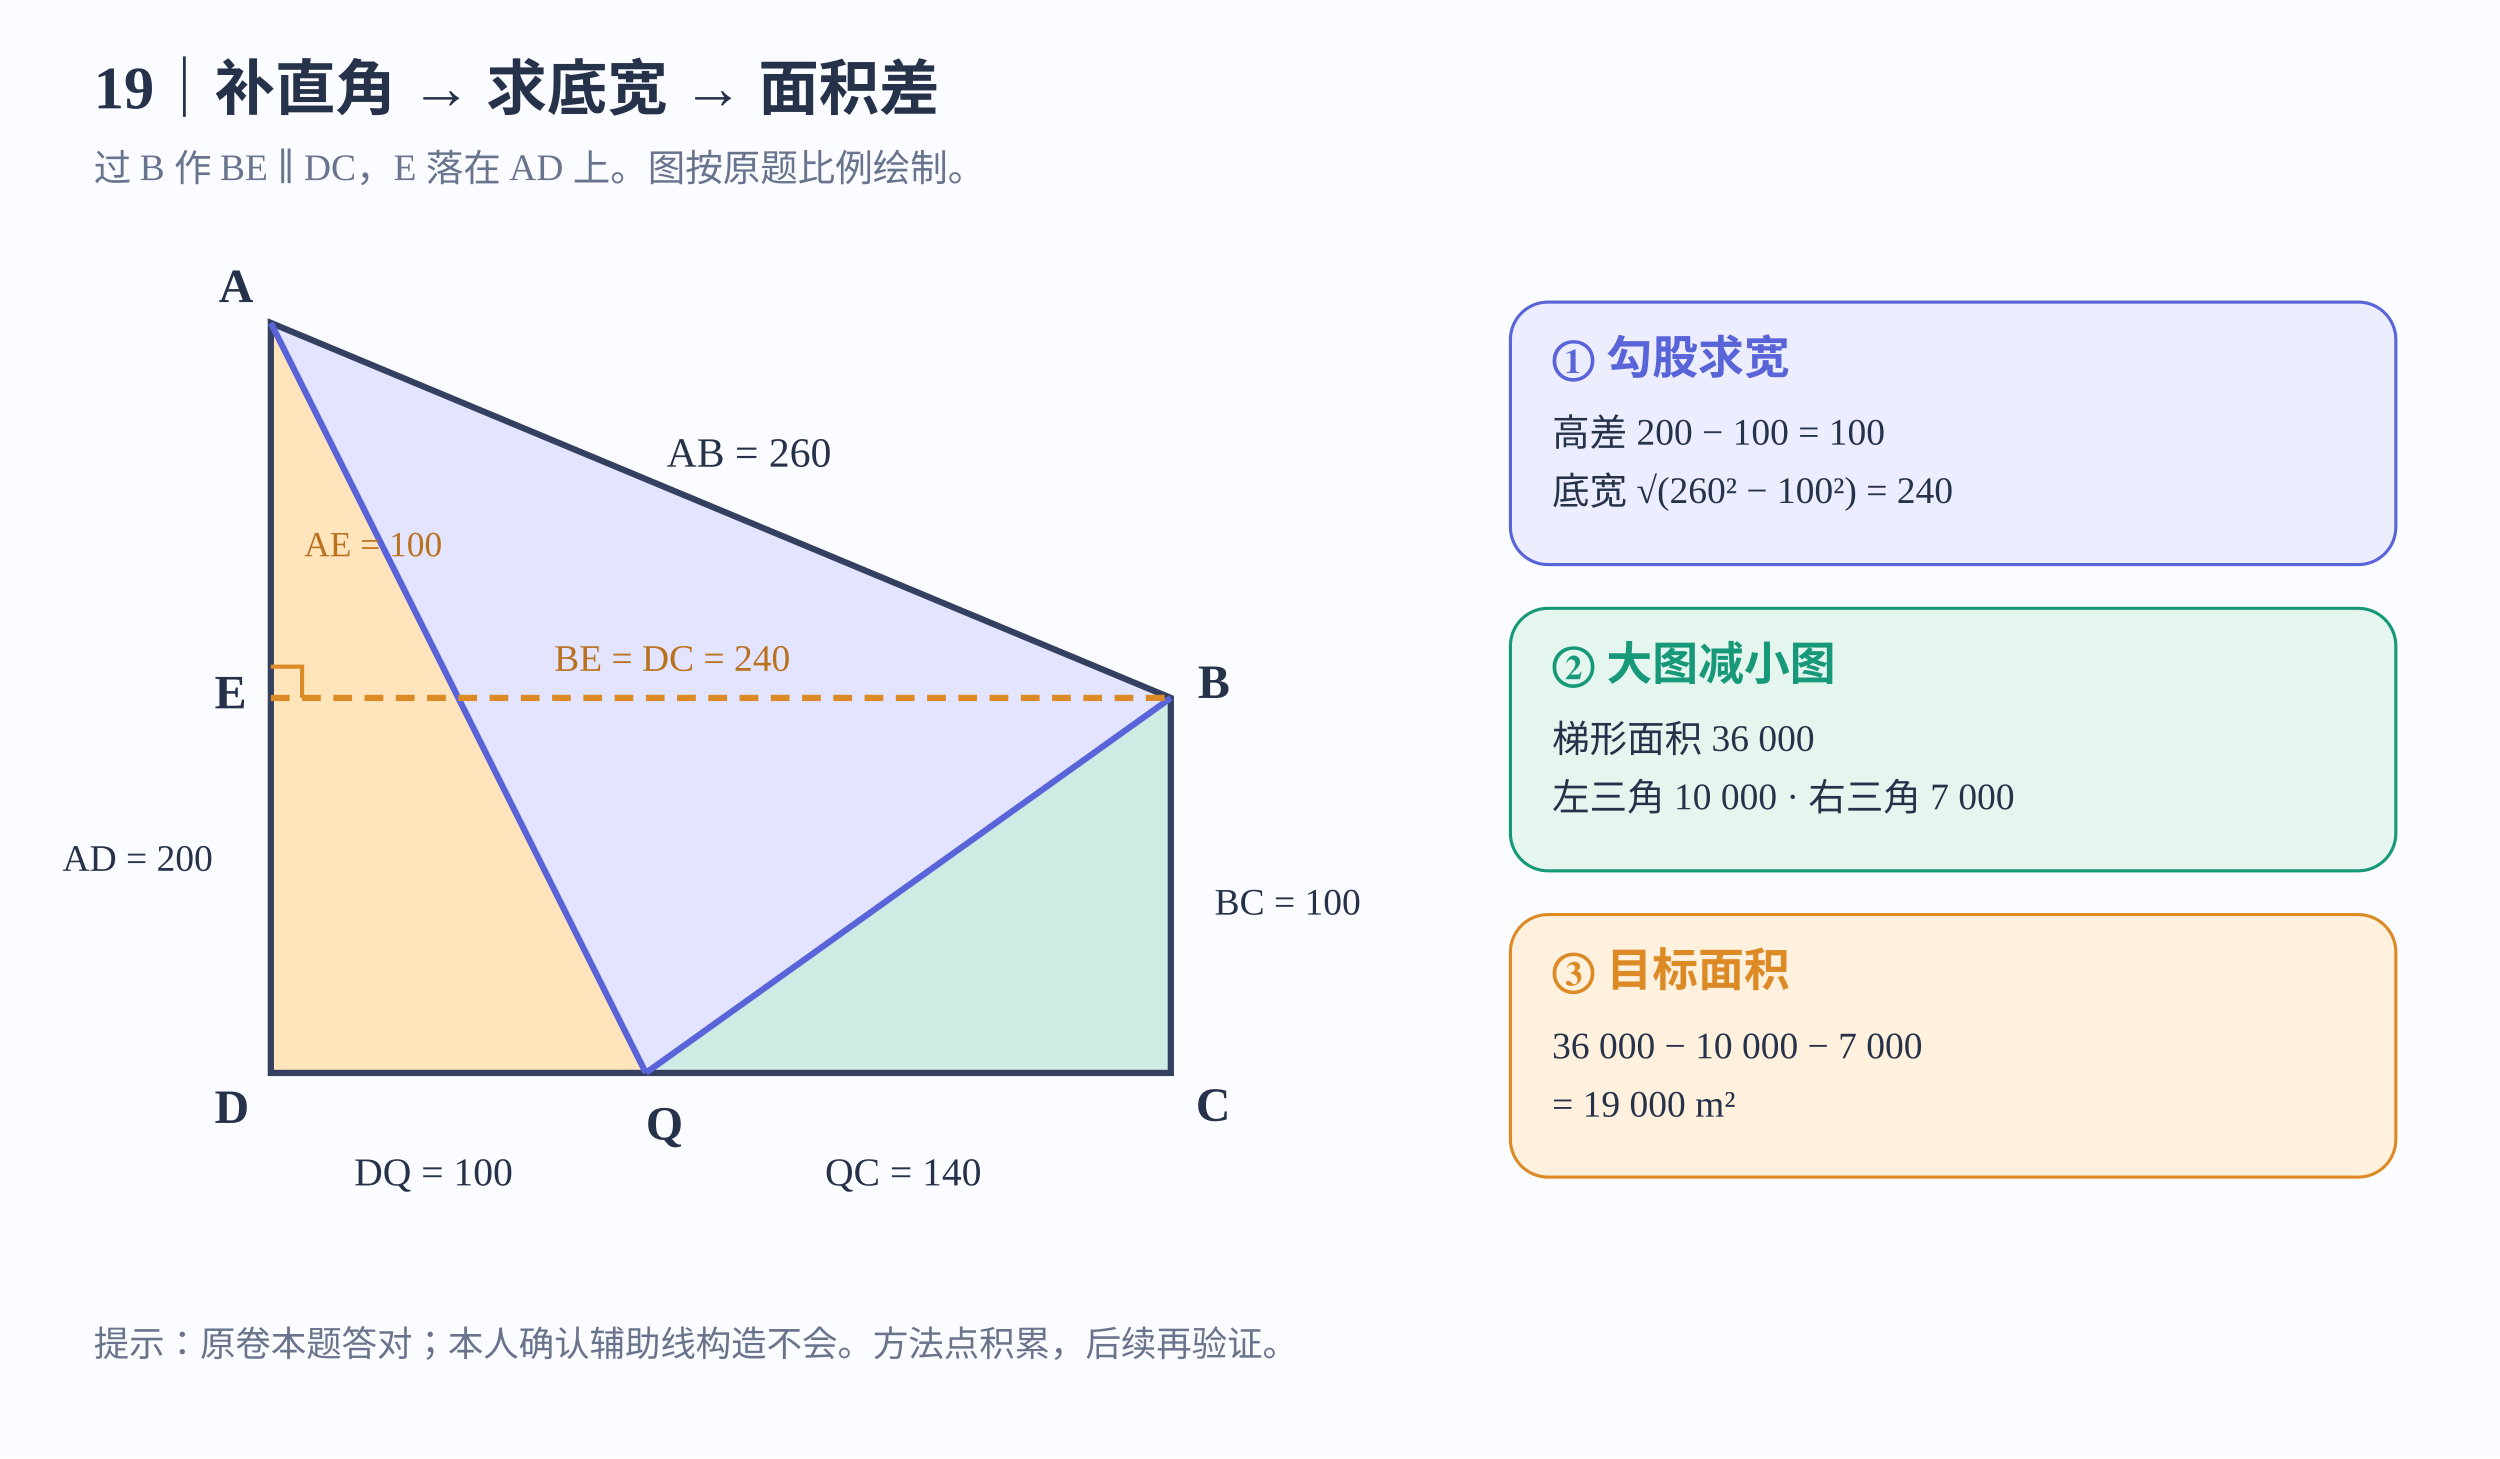
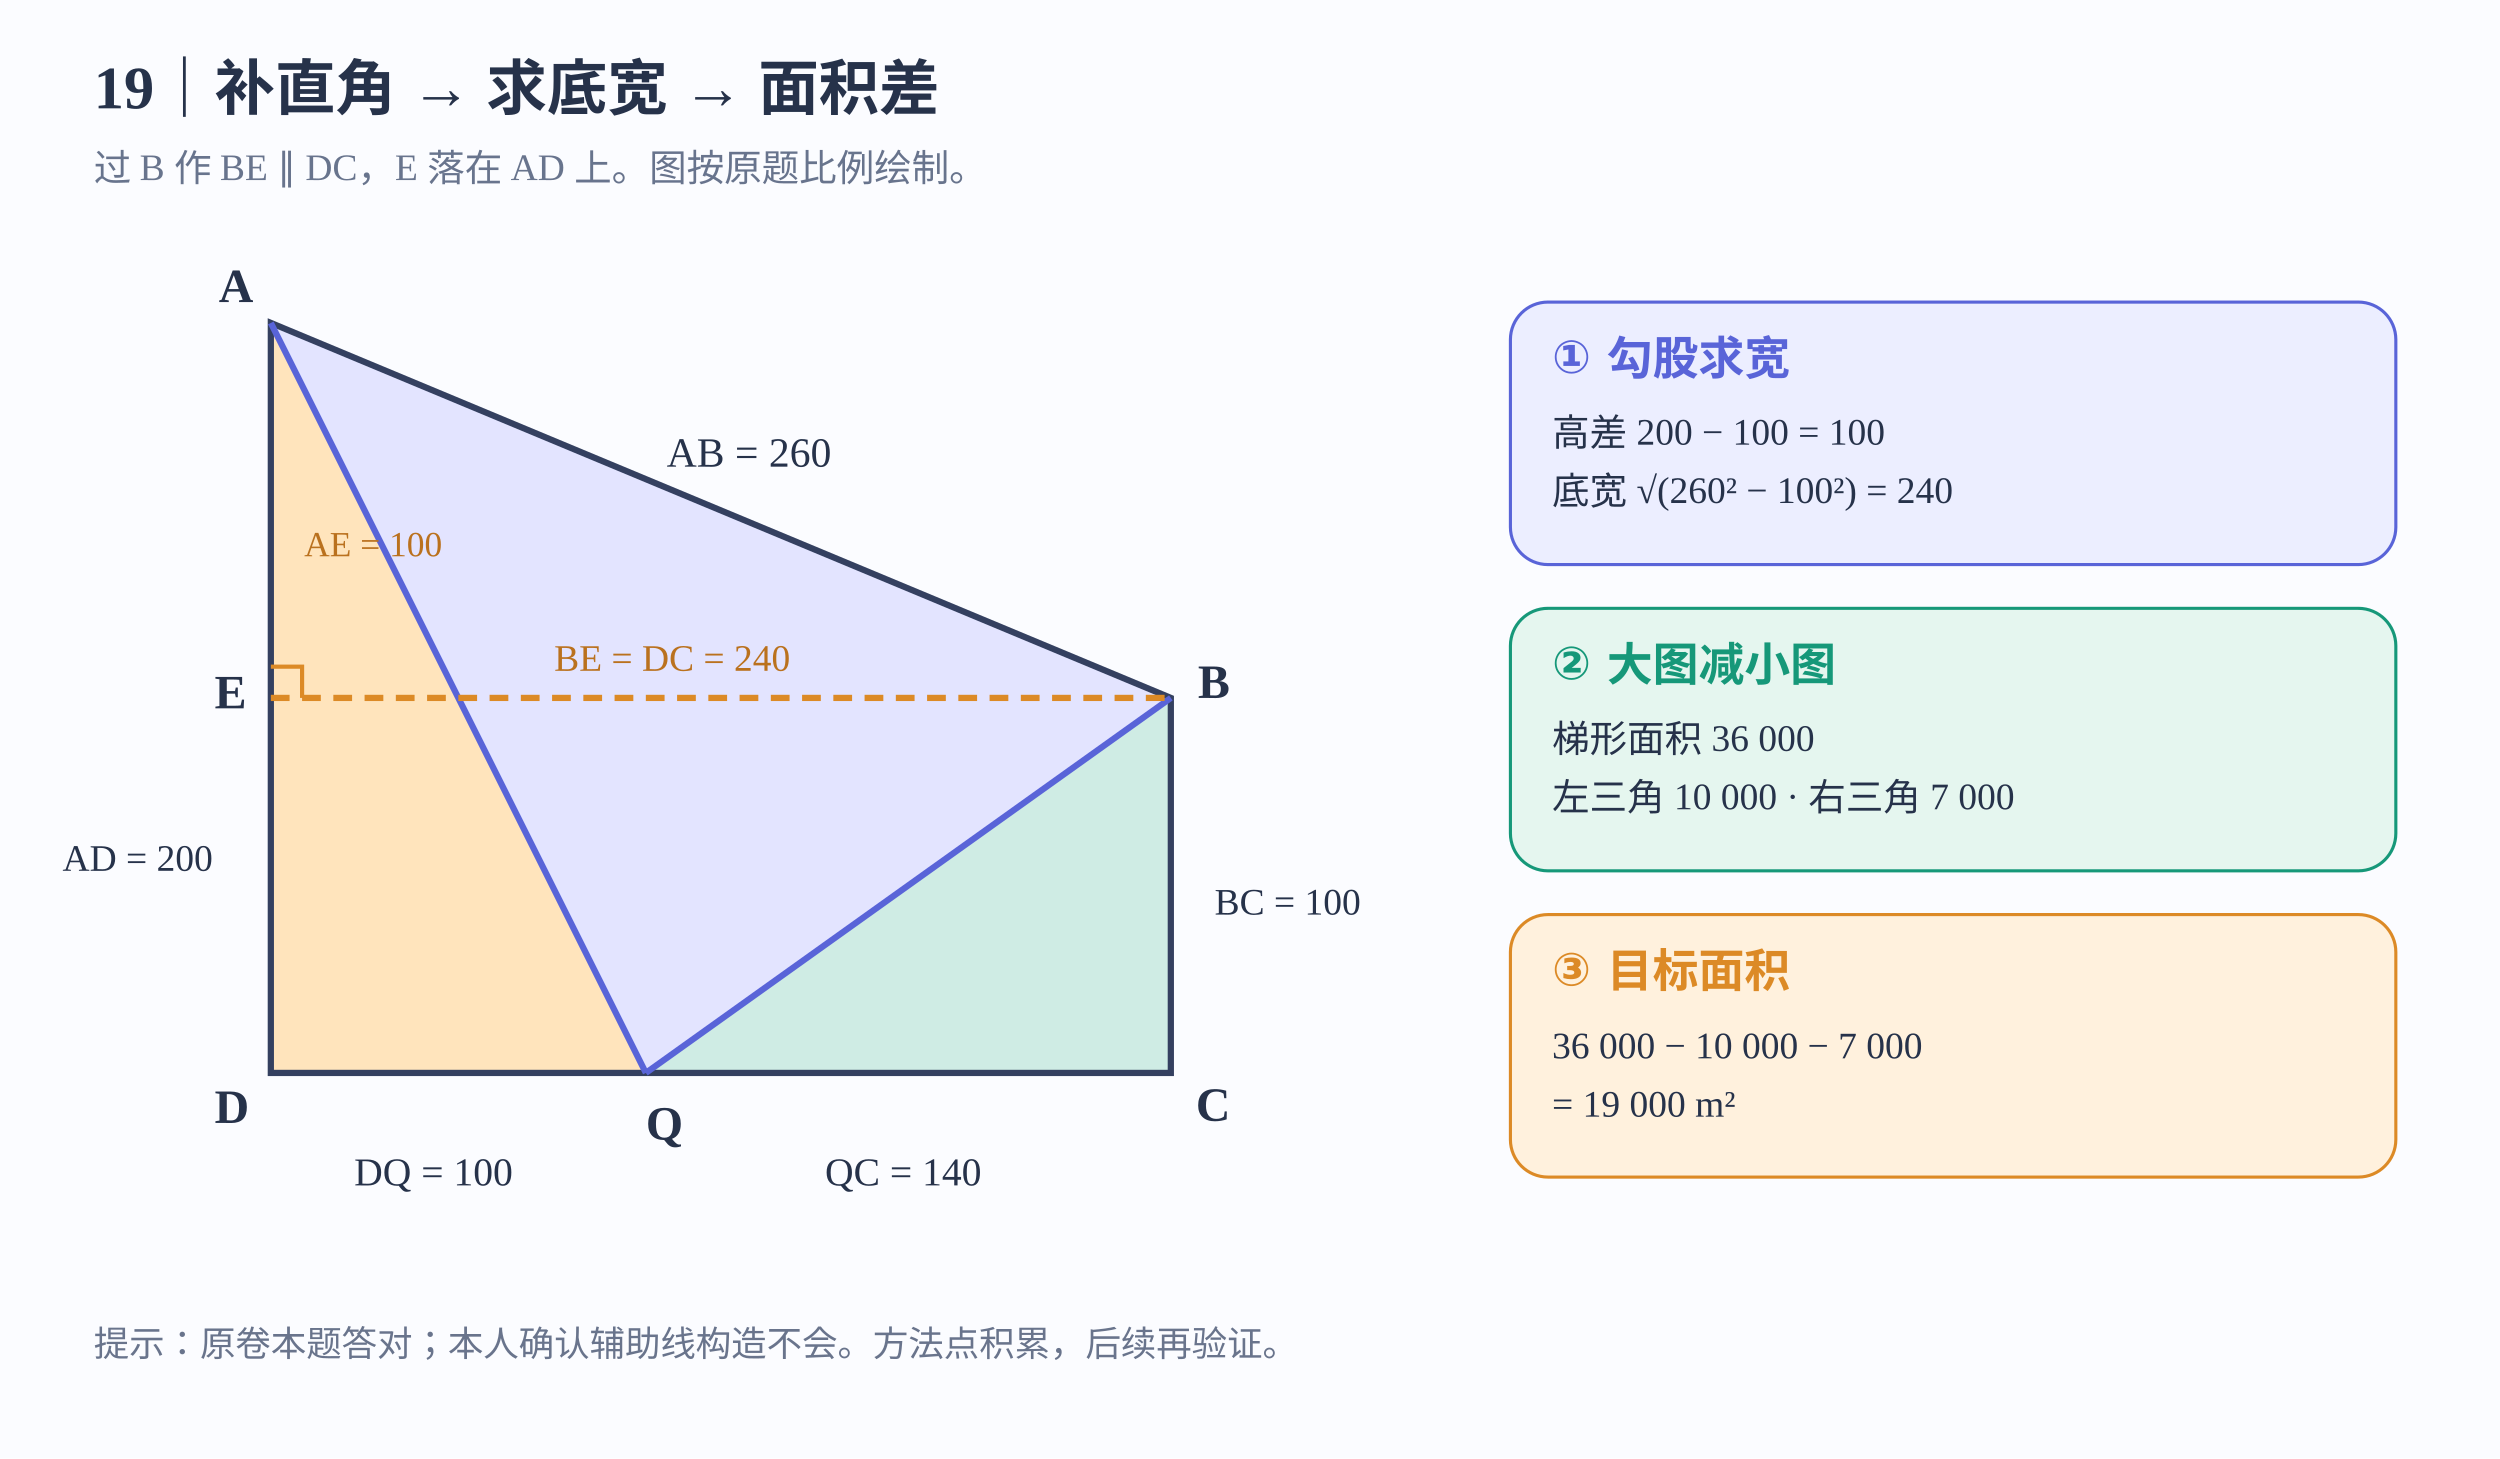
<svg xmlns="http://www.w3.org/2000/svg" width="1200" height="700" viewBox="0 0 1200 700" role="img">
  <defs>
    <marker id="arrow" markerWidth="8" markerHeight="8" refX="7" refY="4" orient="auto">
      <path d="M0 0 L8 4 L0 8 Z" fill="#8990B5" />
    </marker>
  </defs>
  <rect width="100%" height="100%" fill="#FBFCFF" />
-   <text x="45" y="52" font-family="'Times New Roman', 'KaiTi', '楷体', 'STKaiti', 'Kaiti SC', serif" font-size="29" font-weight="600" fill="#26324A">
+   <text x="45" y="52" font-family="'Times New Roman', 'Microsoft YaHei', '微软雅黑', 'PingFang SC', 'Hiragino Sans GB', sans-serif" font-size="29" font-weight="600" fill="#26324A">
    <tspan x="45" dy="0">19｜补直角 → 求底宽 → 面积差</tspan>
  </text>
-   <text x="45" y="87" font-family="'Times New Roman', 'KaiTi', '楷体', 'STKaiti', 'Kaiti SC', serif" font-size="18" font-weight="400" fill="#68748D">
+   <text x="45" y="87" font-family="'Times New Roman', 'Microsoft YaHei', '微软雅黑', 'PingFang SC', 'Hiragino Sans GB', sans-serif" font-size="18" font-weight="400" fill="#68748D">
    <tspan x="45" dy="0">过 B 作 BE ∥ DC，E 落在 AD 上。图按原题比例绘制。</tspan>
  </text>
  <polygon points="130,155 130,515 310,515" fill="#FFE4BC" stroke="none" stroke-width="1" />
  <polygon points="562,335 562,515 310,515" fill="#CFECE4" stroke="none" stroke-width="1" />
  <polygon points="130,155 562,335 310,515" fill="#E3E4FF" stroke="none" stroke-width="1" />
  <polygon points="130,155 562,335 562,515 130,515" fill="none" stroke="#344060" stroke-width="3" />
  <line x1="130" y1="155" x2="310" y2="515" stroke="#5964D8" stroke-width="3" />
  <line x1="562" y1="335" x2="310" y2="515" stroke="#5964D8" stroke-width="3" />
  <line x1="130" y1="335" x2="562" y2="335" stroke="#DC8A26" stroke-width="3" stroke-dasharray="9 6" />
  <path d="M130 320 L145 320 L145 335" fill="none" stroke="#DC8A26" stroke-width="2" />
-   <text x="105" y="145" font-family="'Times New Roman', 'KaiTi', '楷体', 'STKaiti', 'Kaiti SC', serif" font-size="23" font-weight="600" fill="#26324A">
+   <text x="105" y="145" font-family="'Times New Roman', 'Microsoft YaHei', '微软雅黑', 'PingFang SC', 'Hiragino Sans GB', sans-serif" font-size="23" font-weight="600" fill="#26324A">
    <tspan x="105" dy="0">A</tspan>
  </text>
-   <text x="575" y="335" font-family="'Times New Roman', 'KaiTi', '楷体', 'STKaiti', 'Kaiti SC', serif" font-size="23" font-weight="600" fill="#26324A">
+   <text x="575" y="335" font-family="'Times New Roman', 'Microsoft YaHei', '微软雅黑', 'PingFang SC', 'Hiragino Sans GB', sans-serif" font-size="23" font-weight="600" fill="#26324A">
    <tspan x="575" dy="0">B</tspan>
  </text>
-   <text x="574" y="538" font-family="'Times New Roman', 'KaiTi', '楷体', 'STKaiti', 'Kaiti SC', serif" font-size="23" font-weight="600" fill="#26324A">
+   <text x="574" y="538" font-family="'Times New Roman', 'Microsoft YaHei', '微软雅黑', 'PingFang SC', 'Hiragino Sans GB', sans-serif" font-size="23" font-weight="600" fill="#26324A">
    <tspan x="574" dy="0">C</tspan>
  </text>
-   <text x="103" y="539" font-family="'Times New Roman', 'KaiTi', '楷体', 'STKaiti', 'Kaiti SC', serif" font-size="23" font-weight="600" fill="#26324A">
+   <text x="103" y="539" font-family="'Times New Roman', 'Microsoft YaHei', '微软雅黑', 'PingFang SC', 'Hiragino Sans GB', sans-serif" font-size="23" font-weight="600" fill="#26324A">
    <tspan x="103" dy="0">D</tspan>
  </text>
-   <text x="310" y="547" font-family="'Times New Roman', 'KaiTi', '楷体', 'STKaiti', 'Kaiti SC', serif" font-size="23" font-weight="600" fill="#26324A">
+   <text x="310" y="547" font-family="'Times New Roman', 'Microsoft YaHei', '微软雅黑', 'PingFang SC', 'Hiragino Sans GB', sans-serif" font-size="23" font-weight="600" fill="#26324A">
    <tspan x="310" dy="0">Q</tspan>
  </text>
-   <text x="103" y="340" font-family="'Times New Roman', 'KaiTi', '楷体', 'STKaiti', 'Kaiti SC', serif" font-size="23" font-weight="600" fill="#26324A">
+   <text x="103" y="340" font-family="'Times New Roman', 'Microsoft YaHei', '微软雅黑', 'PingFang SC', 'Hiragino Sans GB', sans-serif" font-size="23" font-weight="600" fill="#26324A">
    <tspan x="103" dy="0">E</tspan>
  </text>
-   <text x="320" y="224" font-family="'Times New Roman', 'KaiTi', '楷体', 'STKaiti', 'Kaiti SC', serif" font-size="20" font-weight="400" fill="#26324A">
+   <text x="320" y="224" font-family="'Times New Roman', 'Microsoft YaHei', '微软雅黑', 'PingFang SC', 'Hiragino Sans GB', sans-serif" font-size="20" font-weight="400" fill="#26324A">
    <tspan x="320" dy="0">AB = 260</tspan>
  </text>
-   <text x="30" y="418" font-family="'Times New Roman', 'KaiTi', '楷体', 'STKaiti', 'Kaiti SC', serif" font-size="18" font-weight="400" fill="#26324A">
+   <text x="30" y="418" font-family="'Times New Roman', 'Microsoft YaHei', '微软雅黑', 'PingFang SC', 'Hiragino Sans GB', sans-serif" font-size="18" font-weight="400" fill="#26324A">
    <tspan x="30" dy="0">AD = 200</tspan>
  </text>
-   <text x="583" y="439" font-family="'Times New Roman', 'KaiTi', '楷体', 'STKaiti', 'Kaiti SC', serif" font-size="18" font-weight="400" fill="#26324A">
+   <text x="583" y="439" font-family="'Times New Roman', 'Microsoft YaHei', '微软雅黑', 'PingFang SC', 'Hiragino Sans GB', sans-serif" font-size="18" font-weight="400" fill="#26324A">
    <tspan x="583" dy="0">BC = 100</tspan>
  </text>
-   <text x="146" y="267" font-family="'Times New Roman', 'KaiTi', '楷体', 'STKaiti', 'Kaiti SC', serif" font-size="17" font-weight="400" fill="#BA711E">
+   <text x="146" y="267" font-family="'Times New Roman', 'Microsoft YaHei', '微软雅黑', 'PingFang SC', 'Hiragino Sans GB', sans-serif" font-size="17" font-weight="400" fill="#BA711E">
    <tspan x="146" dy="0">AE = 100</tspan>
  </text>
-   <text x="266" y="322" font-family="'Times New Roman', 'KaiTi', '楷体', 'STKaiti', 'Kaiti SC', serif" font-size="18" font-weight="400" fill="#BA711E">
+   <text x="266" y="322" font-family="'Times New Roman', 'Microsoft YaHei', '微软雅黑', 'PingFang SC', 'Hiragino Sans GB', sans-serif" font-size="18" font-weight="400" fill="#BA711E">
    <tspan x="266" dy="0">BE = DC = 240</tspan>
  </text>
-   <text x="170" y="569" font-family="'Times New Roman', 'KaiTi', '楷体', 'STKaiti', 'Kaiti SC', serif" font-size="19" font-weight="400" fill="#26324A">
+   <text x="170" y="569" font-family="'Times New Roman', 'Microsoft YaHei', '微软雅黑', 'PingFang SC', 'Hiragino Sans GB', sans-serif" font-size="19" font-weight="400" fill="#26324A">
    <tspan x="170" dy="0">DQ = 100</tspan>
  </text>
-   <text x="396" y="569" font-family="'Times New Roman', 'KaiTi', '楷体', 'STKaiti', 'Kaiti SC', serif" font-size="19" font-weight="400" fill="#26324A">
+   <text x="396" y="569" font-family="'Times New Roman', 'Microsoft YaHei', '微软雅黑', 'PingFang SC', 'Hiragino Sans GB', sans-serif" font-size="19" font-weight="400" fill="#26324A">
    <tspan x="396" dy="0">QC = 140</tspan>
  </text>
  <rect x="725" y="145" width="425" height="126" rx="18" fill="#ECEEFF" stroke="#5964D8" stroke-width="1.5" />
-   <text x="745" y="179" font-family="'Times New Roman', 'KaiTi', '楷体', 'STKaiti', 'Kaiti SC', serif" font-size="22" font-weight="600" fill="#5964D8">
+   <text x="745" y="179" font-family="'Times New Roman', 'Microsoft YaHei', '微软雅黑', 'PingFang SC', 'Hiragino Sans GB', sans-serif" font-size="22" font-weight="600" fill="#5964D8">
    <tspan x="745" dy="0">① 勾股求宽</tspan>
  </text>
-   <text x="745" y="214" font-family="'Times New Roman', 'KaiTi', '楷体', 'STKaiti', 'Kaiti SC', serif" font-size="18" font-weight="400" fill="#26324A">
+   <text x="745" y="214" font-family="'Times New Roman', 'Microsoft YaHei', '微软雅黑', 'PingFang SC', 'Hiragino Sans GB', sans-serif" font-size="18" font-weight="400" fill="#26324A">
    <tspan x="745" dy="0">高差 200 − 100 = 100</tspan>
  </text>
-   <text x="745" y="242" font-family="'Times New Roman', 'KaiTi', '楷体', 'STKaiti', 'Kaiti SC', serif" font-size="18" font-weight="400" fill="#26324A">
+   <text x="745" y="242" font-family="'Times New Roman', 'Microsoft YaHei', '微软雅黑', 'PingFang SC', 'Hiragino Sans GB', sans-serif" font-size="18" font-weight="400" fill="#26324A">
    <tspan x="745" dy="0">底宽 √(260² − 100²) = 240</tspan>
  </text>
  <rect x="725" y="292" width="425" height="126" rx="18" fill="#E5F6EF" stroke="#169879" stroke-width="1.5" />
-   <text x="745" y="326" font-family="'Times New Roman', 'KaiTi', '楷体', 'STKaiti', 'Kaiti SC', serif" font-size="22" font-weight="600" fill="#169879">
+   <text x="745" y="326" font-family="'Times New Roman', 'Microsoft YaHei', '微软雅黑', 'PingFang SC', 'Hiragino Sans GB', sans-serif" font-size="22" font-weight="600" fill="#169879">
    <tspan x="745" dy="0">② 大图减小图</tspan>
  </text>
-   <text x="745" y="361" font-family="'Times New Roman', 'KaiTi', '楷体', 'STKaiti', 'Kaiti SC', serif" font-size="18" font-weight="400" fill="#26324A">
+   <text x="745" y="361" font-family="'Times New Roman', 'Microsoft YaHei', '微软雅黑', 'PingFang SC', 'Hiragino Sans GB', sans-serif" font-size="18" font-weight="400" fill="#26324A">
    <tspan x="745" dy="0">梯形面积 36 000</tspan>
  </text>
-   <text x="745" y="389" font-family="'Times New Roman', 'KaiTi', '楷体', 'STKaiti', 'Kaiti SC', serif" font-size="18" font-weight="400" fill="#26324A">
+   <text x="745" y="389" font-family="'Times New Roman', 'Microsoft YaHei', '微软雅黑', 'PingFang SC', 'Hiragino Sans GB', sans-serif" font-size="18" font-weight="400" fill="#26324A">
    <tspan x="745" dy="0">左三角 10 000 · 右三角 7 000</tspan>
  </text>
  <rect x="725" y="439" width="425" height="126" rx="18" fill="#FFF1DD" stroke="#DC8A26" stroke-width="1.5" />
-   <text x="745" y="473" font-family="'Times New Roman', 'KaiTi', '楷体', 'STKaiti', 'Kaiti SC', serif" font-size="22" font-weight="600" fill="#DC8A26">
+   <text x="745" y="473" font-family="'Times New Roman', 'Microsoft YaHei', '微软雅黑', 'PingFang SC', 'Hiragino Sans GB', sans-serif" font-size="22" font-weight="600" fill="#DC8A26">
    <tspan x="745" dy="0">③ 目标面积</tspan>
  </text>
-   <text x="745" y="508" font-family="'Times New Roman', 'KaiTi', '楷体', 'STKaiti', 'Kaiti SC', serif" font-size="18" font-weight="400" fill="#26324A">
+   <text x="745" y="508" font-family="'Times New Roman', 'Microsoft YaHei', '微软雅黑', 'PingFang SC', 'Hiragino Sans GB', sans-serif" font-size="18" font-weight="400" fill="#26324A">
    <tspan x="745" dy="0">36 000 − 10 000 − 7 000</tspan>
  </text>
-   <text x="745" y="536" font-family="'Times New Roman', 'KaiTi', '楷体', 'STKaiti', 'Kaiti SC', serif" font-size="18" font-weight="400" fill="#26324A">
+   <text x="745" y="536" font-family="'Times New Roman', 'Microsoft YaHei', '微软雅黑', 'PingFang SC', 'Hiragino Sans GB', sans-serif" font-size="18" font-weight="400" fill="#26324A">
    <tspan x="745" dy="0">= 19 000 m²</tspan>
  </text>
-   <text x="45" y="651" font-family="'Times New Roman', 'KaiTi', '楷体', 'STKaiti', 'Kaiti SC', serif" font-size="17" font-weight="400" fill="#69748C">
+   <text x="45" y="651" font-family="'Times New Roman', 'Microsoft YaHei', '微软雅黑', 'PingFang SC', 'Hiragino Sans GB', sans-serif" font-size="17" font-weight="400" fill="#69748C">
    <tspan x="45" dy="0">提示：原卷本题答对；本人确认辅助线构造不会。方法点积累，后续再验证。</tspan>
  </text>
</svg>
